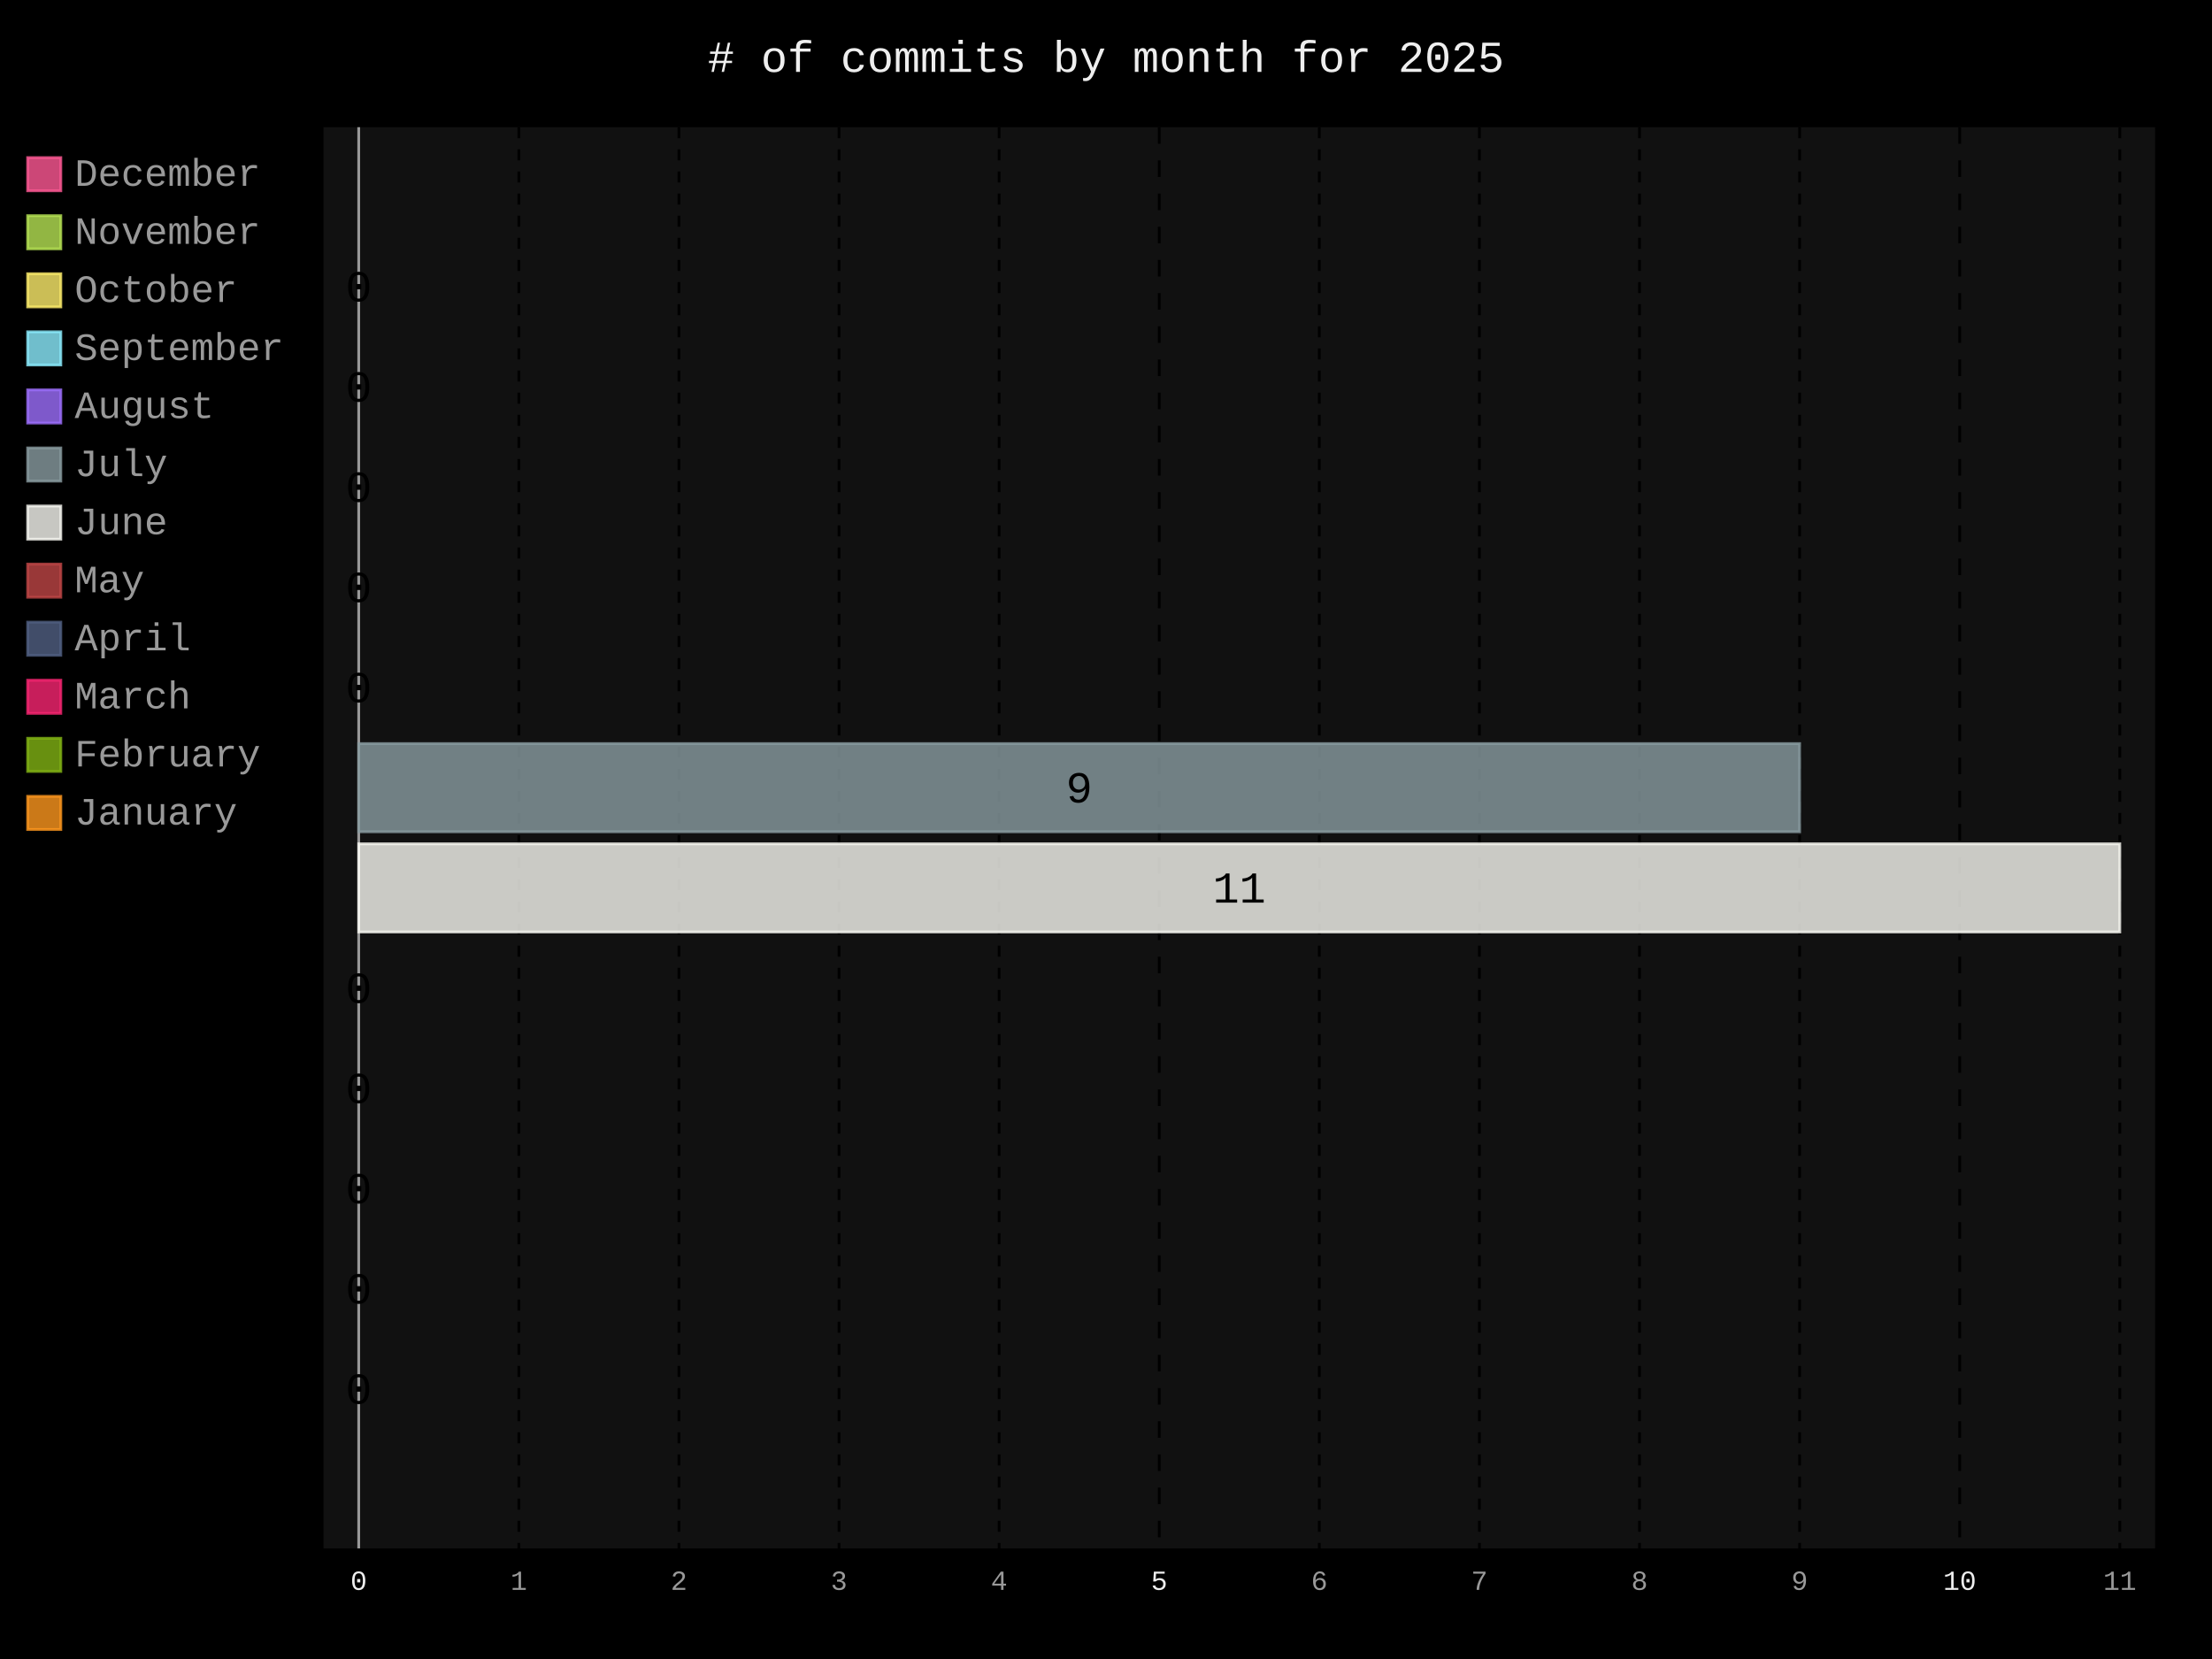
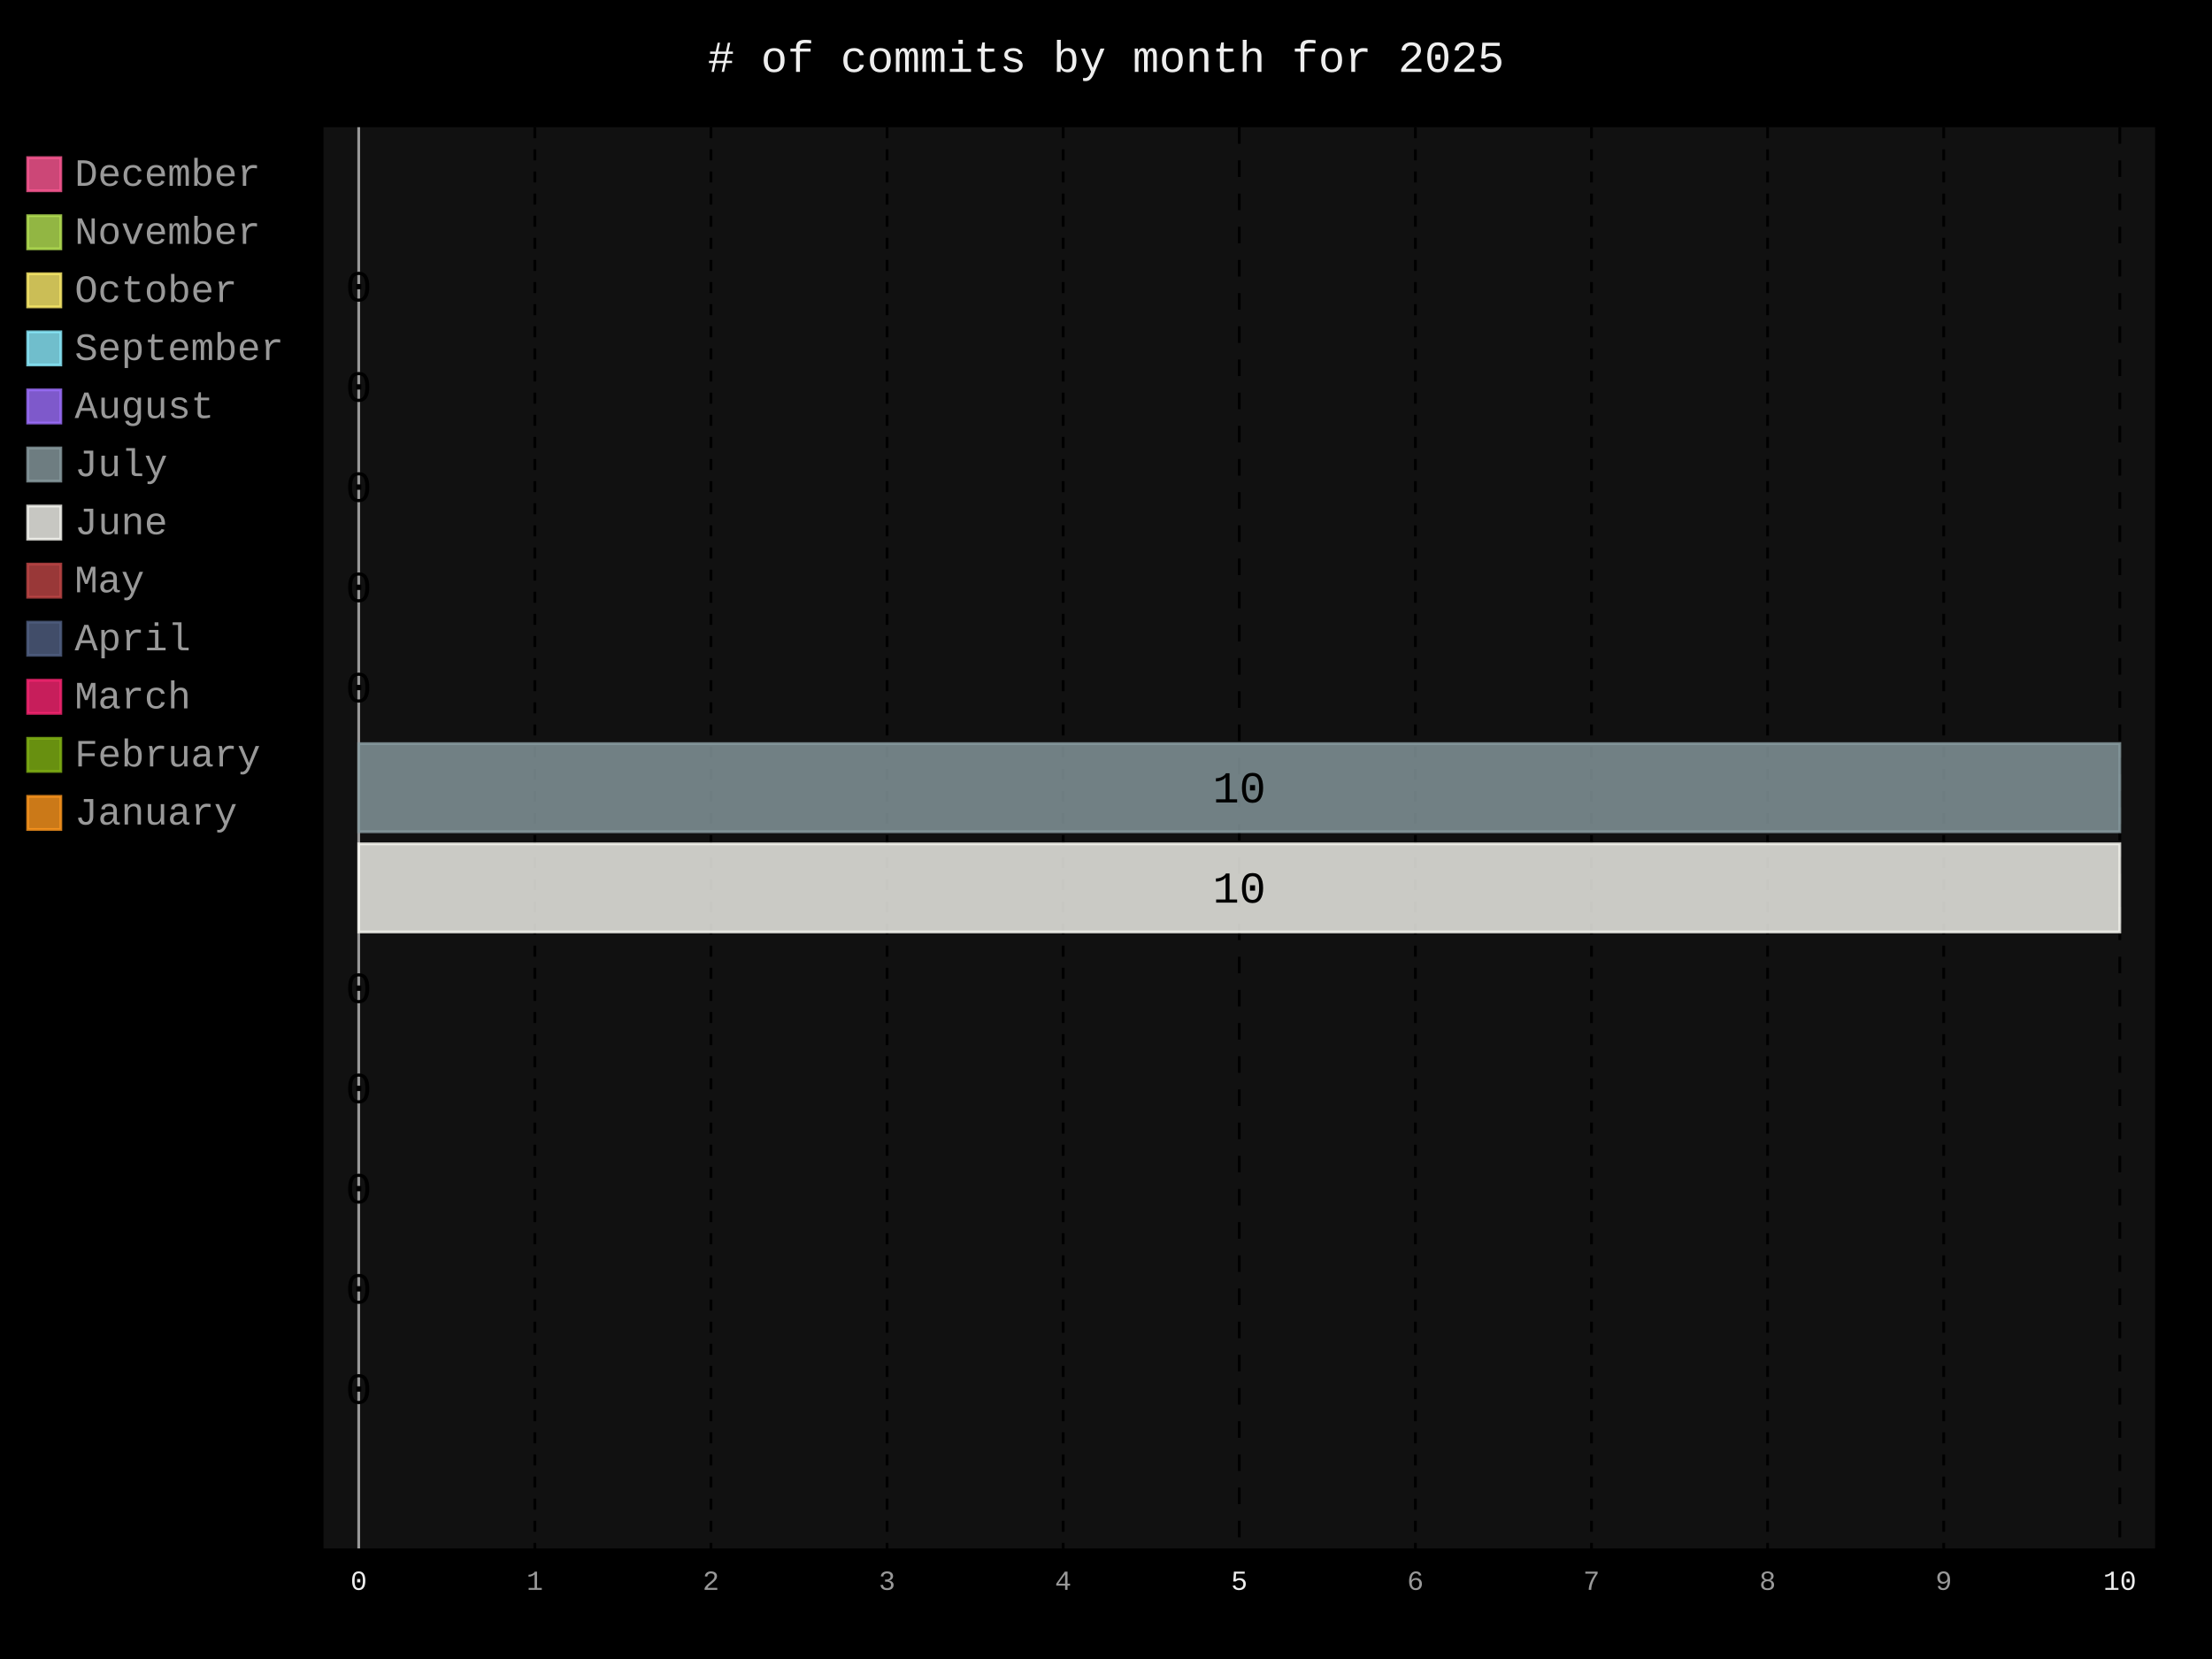
- <svg xmlns="http://www.w3.org/2000/svg" id="chart-0b288676-bfae-43af-b4dc-42181b861009" class="pygal-chart" viewBox="0 0 800 600">
+ <svg xmlns="http://www.w3.org/2000/svg" id="chart-f439eb75-a049-43df-a5c4-95bef40b9b63" class="pygal-chart" viewBox="0 0 800 600">
  <defs>
-     <style type="text/css">#chart-0b288676-bfae-43af-b4dc-42181b861009{-webkit-user-select:none;-webkit-font-smoothing:antialiased;font-family:Consolas,"Liberation Mono",Menlo,Courier,monospace}#chart-0b288676-bfae-43af-b4dc-42181b861009 .title{font-family:Consolas,"Liberation Mono",Menlo,Courier,monospace;font-size:16px}#chart-0b288676-bfae-43af-b4dc-42181b861009 .legends .legend text{font-family:Consolas,"Liberation Mono",Menlo,Courier,monospace;font-size:14px}#chart-0b288676-bfae-43af-b4dc-42181b861009 .axis text{font-family:Consolas,"Liberation Mono",Menlo,Courier,monospace;font-size:10px}#chart-0b288676-bfae-43af-b4dc-42181b861009 .axis text.major{font-family:Consolas,"Liberation Mono",Menlo,Courier,monospace;font-size:10px}#chart-0b288676-bfae-43af-b4dc-42181b861009 .text-overlay text.value{font-family:Consolas,"Liberation Mono",Menlo,Courier,monospace;font-size:16px}#chart-0b288676-bfae-43af-b4dc-42181b861009 .text-overlay text.label{font-family:Consolas,"Liberation Mono",Menlo,Courier,monospace;font-size:10px}#chart-0b288676-bfae-43af-b4dc-42181b861009 .tooltip{font-family:Consolas,"Liberation Mono",Menlo,Courier,monospace;font-size:14px}#chart-0b288676-bfae-43af-b4dc-42181b861009 text.no_data{font-family:Consolas,"Liberation Mono",Menlo,Courier,monospace;font-size:64px}
- #chart-0b288676-bfae-43af-b4dc-42181b861009{background-color:black}#chart-0b288676-bfae-43af-b4dc-42181b861009 path,#chart-0b288676-bfae-43af-b4dc-42181b861009 line,#chart-0b288676-bfae-43af-b4dc-42181b861009 rect,#chart-0b288676-bfae-43af-b4dc-42181b861009 circle{-webkit-transition:250ms;-moz-transition:250ms;transition:250ms}#chart-0b288676-bfae-43af-b4dc-42181b861009 .graph &gt; .background{fill:black}#chart-0b288676-bfae-43af-b4dc-42181b861009 .plot &gt; .background{fill:#111}#chart-0b288676-bfae-43af-b4dc-42181b861009 .graph{fill:#999}#chart-0b288676-bfae-43af-b4dc-42181b861009 text.no_data{fill:#eee}#chart-0b288676-bfae-43af-b4dc-42181b861009 .title{fill:#eee}#chart-0b288676-bfae-43af-b4dc-42181b861009 .legends .legend text{fill:#999}#chart-0b288676-bfae-43af-b4dc-42181b861009 .legends .legend:hover text{fill:#eee}#chart-0b288676-bfae-43af-b4dc-42181b861009 .axis .line{stroke:#eee}#chart-0b288676-bfae-43af-b4dc-42181b861009 .axis .guide.line{stroke:#555}#chart-0b288676-bfae-43af-b4dc-42181b861009 .axis .major.line{stroke:#999}#chart-0b288676-bfae-43af-b4dc-42181b861009 .axis text.major{fill:#eee}#chart-0b288676-bfae-43af-b4dc-42181b861009 .axis.y .guides:hover .guide.line,#chart-0b288676-bfae-43af-b4dc-42181b861009 .line-graph .axis.x .guides:hover .guide.line,#chart-0b288676-bfae-43af-b4dc-42181b861009 .stackedline-graph .axis.x .guides:hover .guide.line,#chart-0b288676-bfae-43af-b4dc-42181b861009 .xy-graph .axis.x .guides:hover .guide.line{stroke:#eee}#chart-0b288676-bfae-43af-b4dc-42181b861009 .axis .guides:hover text{fill:#eee}#chart-0b288676-bfae-43af-b4dc-42181b861009 .reactive{fill-opacity:.8;stroke-opacity:.8;stroke-width:1}#chart-0b288676-bfae-43af-b4dc-42181b861009 .ci{stroke:#999}#chart-0b288676-bfae-43af-b4dc-42181b861009 .reactive.active,#chart-0b288676-bfae-43af-b4dc-42181b861009 .active .reactive{fill-opacity:.4;stroke-opacity:.9;stroke-width:4}#chart-0b288676-bfae-43af-b4dc-42181b861009 .ci .reactive.active{stroke-width:1.5}#chart-0b288676-bfae-43af-b4dc-42181b861009 .series text{fill:#eee}#chart-0b288676-bfae-43af-b4dc-42181b861009 .tooltip rect{fill:#111;stroke:#eee;-webkit-transition:opacity 250ms;-moz-transition:opacity 250ms;transition:opacity 250ms}#chart-0b288676-bfae-43af-b4dc-42181b861009 .tooltip .label{fill:#999}#chart-0b288676-bfae-43af-b4dc-42181b861009 .tooltip .label{fill:#999}#chart-0b288676-bfae-43af-b4dc-42181b861009 .tooltip .legend{font-size:.8em;fill:#555}#chart-0b288676-bfae-43af-b4dc-42181b861009 .tooltip .x_label{font-size:.6em;fill:#eee}#chart-0b288676-bfae-43af-b4dc-42181b861009 .tooltip .xlink{font-size:.5em;text-decoration:underline}#chart-0b288676-bfae-43af-b4dc-42181b861009 .tooltip .value{font-size:1.5em}#chart-0b288676-bfae-43af-b4dc-42181b861009 .bound{font-size:.5em}#chart-0b288676-bfae-43af-b4dc-42181b861009 .max-value{font-size:.75em;fill:#555}#chart-0b288676-bfae-43af-b4dc-42181b861009 .map-element{fill:#111;stroke:#555 !important}#chart-0b288676-bfae-43af-b4dc-42181b861009 .map-element .reactive{fill-opacity:inherit;stroke-opacity:inherit}#chart-0b288676-bfae-43af-b4dc-42181b861009 .color-0,#chart-0b288676-bfae-43af-b4dc-42181b861009 .color-0 a:visited{stroke:#ff5995;fill:#ff5995}#chart-0b288676-bfae-43af-b4dc-42181b861009 .color-1,#chart-0b288676-bfae-43af-b4dc-42181b861009 .color-1 a:visited{stroke:#b6e354;fill:#b6e354}#chart-0b288676-bfae-43af-b4dc-42181b861009 .color-2,#chart-0b288676-bfae-43af-b4dc-42181b861009 .color-2 a:visited{stroke:#feed6c;fill:#feed6c}#chart-0b288676-bfae-43af-b4dc-42181b861009 .color-3,#chart-0b288676-bfae-43af-b4dc-42181b861009 .color-3 a:visited{stroke:#8cedff;fill:#8cedff}#chart-0b288676-bfae-43af-b4dc-42181b861009 .color-4,#chart-0b288676-bfae-43af-b4dc-42181b861009 .color-4 a:visited{stroke:#9e6ffe;fill:#9e6ffe}#chart-0b288676-bfae-43af-b4dc-42181b861009 .color-5,#chart-0b288676-bfae-43af-b4dc-42181b861009 .color-5 a:visited{stroke:#899ca1;fill:#899ca1}#chart-0b288676-bfae-43af-b4dc-42181b861009 .color-6,#chart-0b288676-bfae-43af-b4dc-42181b861009 .color-6 a:visited{stroke:#f8f8f2;fill:#f8f8f2}#chart-0b288676-bfae-43af-b4dc-42181b861009 .color-7,#chart-0b288676-bfae-43af-b4dc-42181b861009 .color-7 a:visited{stroke:#bf4646;fill:#bf4646}#chart-0b288676-bfae-43af-b4dc-42181b861009 .color-8,#chart-0b288676-bfae-43af-b4dc-42181b861009 .color-8 a:visited{stroke:#516083;fill:#516083}#chart-0b288676-bfae-43af-b4dc-42181b861009 .color-9,#chart-0b288676-bfae-43af-b4dc-42181b861009 .color-9 a:visited{stroke:#f92672;fill:#f92672}#chart-0b288676-bfae-43af-b4dc-42181b861009 .color-10,#chart-0b288676-bfae-43af-b4dc-42181b861009 .color-10 a:visited{stroke:#82b414;fill:#82b414}#chart-0b288676-bfae-43af-b4dc-42181b861009 .color-11,#chart-0b288676-bfae-43af-b4dc-42181b861009 .color-11 a:visited{stroke:#fd971f;fill:#fd971f}#chart-0b288676-bfae-43af-b4dc-42181b861009 .text-overlay .color-0 text{fill:black}#chart-0b288676-bfae-43af-b4dc-42181b861009 .text-overlay .color-1 text{fill:black}#chart-0b288676-bfae-43af-b4dc-42181b861009 .text-overlay .color-2 text{fill:black}#chart-0b288676-bfae-43af-b4dc-42181b861009 .text-overlay .color-3 text{fill:black}#chart-0b288676-bfae-43af-b4dc-42181b861009 .text-overlay .color-4 text{fill:black}#chart-0b288676-bfae-43af-b4dc-42181b861009 .text-overlay .color-5 text{fill:black}#chart-0b288676-bfae-43af-b4dc-42181b861009 .text-overlay .color-6 text{fill:black}#chart-0b288676-bfae-43af-b4dc-42181b861009 .text-overlay .color-7 text{fill:black}#chart-0b288676-bfae-43af-b4dc-42181b861009 .text-overlay .color-8 text{fill:black}#chart-0b288676-bfae-43af-b4dc-42181b861009 .text-overlay .color-9 text{fill:black}#chart-0b288676-bfae-43af-b4dc-42181b861009 .text-overlay .color-10 text{fill:black}#chart-0b288676-bfae-43af-b4dc-42181b861009 .text-overlay .color-11 text{fill:black}
- #chart-0b288676-bfae-43af-b4dc-42181b861009 text.no_data{text-anchor:middle}#chart-0b288676-bfae-43af-b4dc-42181b861009 .guide.line{fill:none}#chart-0b288676-bfae-43af-b4dc-42181b861009 .centered{text-anchor:middle}#chart-0b288676-bfae-43af-b4dc-42181b861009 .title{text-anchor:middle}#chart-0b288676-bfae-43af-b4dc-42181b861009 .legends .legend text{fill-opacity:1}#chart-0b288676-bfae-43af-b4dc-42181b861009 .axis.x text{text-anchor:middle}#chart-0b288676-bfae-43af-b4dc-42181b861009 .axis.x:not(.web) text[transform]{text-anchor:start}#chart-0b288676-bfae-43af-b4dc-42181b861009 .axis.x:not(.web) text[transform].backwards{text-anchor:end}#chart-0b288676-bfae-43af-b4dc-42181b861009 .axis.y text{text-anchor:end}#chart-0b288676-bfae-43af-b4dc-42181b861009 .axis.y text[transform].backwards{text-anchor:start}#chart-0b288676-bfae-43af-b4dc-42181b861009 .axis.y2 text{text-anchor:start}#chart-0b288676-bfae-43af-b4dc-42181b861009 .axis.y2 text[transform].backwards{text-anchor:end}#chart-0b288676-bfae-43af-b4dc-42181b861009 .axis .guide.line{stroke-dasharray:4,4;stroke:black}#chart-0b288676-bfae-43af-b4dc-42181b861009 .axis .major.guide.line{stroke-dasharray:6,6;stroke:black}#chart-0b288676-bfae-43af-b4dc-42181b861009 .horizontal .axis.y .guide.line,#chart-0b288676-bfae-43af-b4dc-42181b861009 .horizontal .axis.y2 .guide.line,#chart-0b288676-bfae-43af-b4dc-42181b861009 .vertical .axis.x .guide.line{opacity:0}#chart-0b288676-bfae-43af-b4dc-42181b861009 .horizontal .axis.always_show .guide.line,#chart-0b288676-bfae-43af-b4dc-42181b861009 .vertical .axis.always_show .guide.line{opacity:1 !important}#chart-0b288676-bfae-43af-b4dc-42181b861009 .axis.y .guides:hover .guide.line,#chart-0b288676-bfae-43af-b4dc-42181b861009 .axis.y2 .guides:hover .guide.line,#chart-0b288676-bfae-43af-b4dc-42181b861009 .axis.x .guides:hover .guide.line{opacity:1}#chart-0b288676-bfae-43af-b4dc-42181b861009 .axis .guides:hover text{opacity:1}#chart-0b288676-bfae-43af-b4dc-42181b861009 .nofill{fill:none}#chart-0b288676-bfae-43af-b4dc-42181b861009 .subtle-fill{fill-opacity:.2}#chart-0b288676-bfae-43af-b4dc-42181b861009 .dot{stroke-width:1px;fill-opacity:1;stroke-opacity:1}#chart-0b288676-bfae-43af-b4dc-42181b861009 .dot.active{stroke-width:5px}#chart-0b288676-bfae-43af-b4dc-42181b861009 .dot.negative{fill:transparent}#chart-0b288676-bfae-43af-b4dc-42181b861009 text,#chart-0b288676-bfae-43af-b4dc-42181b861009 tspan{stroke:none !important}#chart-0b288676-bfae-43af-b4dc-42181b861009 .series text.active{opacity:1}#chart-0b288676-bfae-43af-b4dc-42181b861009 .tooltip rect{fill-opacity:.95;stroke-width:.5}#chart-0b288676-bfae-43af-b4dc-42181b861009 .tooltip text{fill-opacity:1}#chart-0b288676-bfae-43af-b4dc-42181b861009 .showable{visibility:hidden}#chart-0b288676-bfae-43af-b4dc-42181b861009 .showable.shown{visibility:visible}#chart-0b288676-bfae-43af-b4dc-42181b861009 .gauge-background{fill:rgba(229,229,229,1);stroke:none}#chart-0b288676-bfae-43af-b4dc-42181b861009 .bg-lines{stroke:black;stroke-width:2px}</style>
+     <style type="text/css">#chart-f439eb75-a049-43df-a5c4-95bef40b9b63{-webkit-user-select:none;-webkit-font-smoothing:antialiased;font-family:Consolas,"Liberation Mono",Menlo,Courier,monospace}#chart-f439eb75-a049-43df-a5c4-95bef40b9b63 .title{font-family:Consolas,"Liberation Mono",Menlo,Courier,monospace;font-size:16px}#chart-f439eb75-a049-43df-a5c4-95bef40b9b63 .legends .legend text{font-family:Consolas,"Liberation Mono",Menlo,Courier,monospace;font-size:14px}#chart-f439eb75-a049-43df-a5c4-95bef40b9b63 .axis text{font-family:Consolas,"Liberation Mono",Menlo,Courier,monospace;font-size:10px}#chart-f439eb75-a049-43df-a5c4-95bef40b9b63 .axis text.major{font-family:Consolas,"Liberation Mono",Menlo,Courier,monospace;font-size:10px}#chart-f439eb75-a049-43df-a5c4-95bef40b9b63 .text-overlay text.value{font-family:Consolas,"Liberation Mono",Menlo,Courier,monospace;font-size:16px}#chart-f439eb75-a049-43df-a5c4-95bef40b9b63 .text-overlay text.label{font-family:Consolas,"Liberation Mono",Menlo,Courier,monospace;font-size:10px}#chart-f439eb75-a049-43df-a5c4-95bef40b9b63 .tooltip{font-family:Consolas,"Liberation Mono",Menlo,Courier,monospace;font-size:14px}#chart-f439eb75-a049-43df-a5c4-95bef40b9b63 text.no_data{font-family:Consolas,"Liberation Mono",Menlo,Courier,monospace;font-size:64px}
+ #chart-f439eb75-a049-43df-a5c4-95bef40b9b63{background-color:black}#chart-f439eb75-a049-43df-a5c4-95bef40b9b63 path,#chart-f439eb75-a049-43df-a5c4-95bef40b9b63 line,#chart-f439eb75-a049-43df-a5c4-95bef40b9b63 rect,#chart-f439eb75-a049-43df-a5c4-95bef40b9b63 circle{-webkit-transition:250ms;-moz-transition:250ms;transition:250ms}#chart-f439eb75-a049-43df-a5c4-95bef40b9b63 .graph &gt; .background{fill:black}#chart-f439eb75-a049-43df-a5c4-95bef40b9b63 .plot &gt; .background{fill:#111}#chart-f439eb75-a049-43df-a5c4-95bef40b9b63 .graph{fill:#999}#chart-f439eb75-a049-43df-a5c4-95bef40b9b63 text.no_data{fill:#eee}#chart-f439eb75-a049-43df-a5c4-95bef40b9b63 .title{fill:#eee}#chart-f439eb75-a049-43df-a5c4-95bef40b9b63 .legends .legend text{fill:#999}#chart-f439eb75-a049-43df-a5c4-95bef40b9b63 .legends .legend:hover text{fill:#eee}#chart-f439eb75-a049-43df-a5c4-95bef40b9b63 .axis .line{stroke:#eee}#chart-f439eb75-a049-43df-a5c4-95bef40b9b63 .axis .guide.line{stroke:#555}#chart-f439eb75-a049-43df-a5c4-95bef40b9b63 .axis .major.line{stroke:#999}#chart-f439eb75-a049-43df-a5c4-95bef40b9b63 .axis text.major{fill:#eee}#chart-f439eb75-a049-43df-a5c4-95bef40b9b63 .axis.y .guides:hover .guide.line,#chart-f439eb75-a049-43df-a5c4-95bef40b9b63 .line-graph .axis.x .guides:hover .guide.line,#chart-f439eb75-a049-43df-a5c4-95bef40b9b63 .stackedline-graph .axis.x .guides:hover .guide.line,#chart-f439eb75-a049-43df-a5c4-95bef40b9b63 .xy-graph .axis.x .guides:hover .guide.line{stroke:#eee}#chart-f439eb75-a049-43df-a5c4-95bef40b9b63 .axis .guides:hover text{fill:#eee}#chart-f439eb75-a049-43df-a5c4-95bef40b9b63 .reactive{fill-opacity:.8;stroke-opacity:.8;stroke-width:1}#chart-f439eb75-a049-43df-a5c4-95bef40b9b63 .ci{stroke:#999}#chart-f439eb75-a049-43df-a5c4-95bef40b9b63 .reactive.active,#chart-f439eb75-a049-43df-a5c4-95bef40b9b63 .active .reactive{fill-opacity:.4;stroke-opacity:.9;stroke-width:4}#chart-f439eb75-a049-43df-a5c4-95bef40b9b63 .ci .reactive.active{stroke-width:1.5}#chart-f439eb75-a049-43df-a5c4-95bef40b9b63 .series text{fill:#eee}#chart-f439eb75-a049-43df-a5c4-95bef40b9b63 .tooltip rect{fill:#111;stroke:#eee;-webkit-transition:opacity 250ms;-moz-transition:opacity 250ms;transition:opacity 250ms}#chart-f439eb75-a049-43df-a5c4-95bef40b9b63 .tooltip .label{fill:#999}#chart-f439eb75-a049-43df-a5c4-95bef40b9b63 .tooltip .label{fill:#999}#chart-f439eb75-a049-43df-a5c4-95bef40b9b63 .tooltip .legend{font-size:.8em;fill:#555}#chart-f439eb75-a049-43df-a5c4-95bef40b9b63 .tooltip .x_label{font-size:.6em;fill:#eee}#chart-f439eb75-a049-43df-a5c4-95bef40b9b63 .tooltip .xlink{font-size:.5em;text-decoration:underline}#chart-f439eb75-a049-43df-a5c4-95bef40b9b63 .tooltip .value{font-size:1.5em}#chart-f439eb75-a049-43df-a5c4-95bef40b9b63 .bound{font-size:.5em}#chart-f439eb75-a049-43df-a5c4-95bef40b9b63 .max-value{font-size:.75em;fill:#555}#chart-f439eb75-a049-43df-a5c4-95bef40b9b63 .map-element{fill:#111;stroke:#555 !important}#chart-f439eb75-a049-43df-a5c4-95bef40b9b63 .map-element .reactive{fill-opacity:inherit;stroke-opacity:inherit}#chart-f439eb75-a049-43df-a5c4-95bef40b9b63 .color-0,#chart-f439eb75-a049-43df-a5c4-95bef40b9b63 .color-0 a:visited{stroke:#ff5995;fill:#ff5995}#chart-f439eb75-a049-43df-a5c4-95bef40b9b63 .color-1,#chart-f439eb75-a049-43df-a5c4-95bef40b9b63 .color-1 a:visited{stroke:#b6e354;fill:#b6e354}#chart-f439eb75-a049-43df-a5c4-95bef40b9b63 .color-2,#chart-f439eb75-a049-43df-a5c4-95bef40b9b63 .color-2 a:visited{stroke:#feed6c;fill:#feed6c}#chart-f439eb75-a049-43df-a5c4-95bef40b9b63 .color-3,#chart-f439eb75-a049-43df-a5c4-95bef40b9b63 .color-3 a:visited{stroke:#8cedff;fill:#8cedff}#chart-f439eb75-a049-43df-a5c4-95bef40b9b63 .color-4,#chart-f439eb75-a049-43df-a5c4-95bef40b9b63 .color-4 a:visited{stroke:#9e6ffe;fill:#9e6ffe}#chart-f439eb75-a049-43df-a5c4-95bef40b9b63 .color-5,#chart-f439eb75-a049-43df-a5c4-95bef40b9b63 .color-5 a:visited{stroke:#899ca1;fill:#899ca1}#chart-f439eb75-a049-43df-a5c4-95bef40b9b63 .color-6,#chart-f439eb75-a049-43df-a5c4-95bef40b9b63 .color-6 a:visited{stroke:#f8f8f2;fill:#f8f8f2}#chart-f439eb75-a049-43df-a5c4-95bef40b9b63 .color-7,#chart-f439eb75-a049-43df-a5c4-95bef40b9b63 .color-7 a:visited{stroke:#bf4646;fill:#bf4646}#chart-f439eb75-a049-43df-a5c4-95bef40b9b63 .color-8,#chart-f439eb75-a049-43df-a5c4-95bef40b9b63 .color-8 a:visited{stroke:#516083;fill:#516083}#chart-f439eb75-a049-43df-a5c4-95bef40b9b63 .color-9,#chart-f439eb75-a049-43df-a5c4-95bef40b9b63 .color-9 a:visited{stroke:#f92672;fill:#f92672}#chart-f439eb75-a049-43df-a5c4-95bef40b9b63 .color-10,#chart-f439eb75-a049-43df-a5c4-95bef40b9b63 .color-10 a:visited{stroke:#82b414;fill:#82b414}#chart-f439eb75-a049-43df-a5c4-95bef40b9b63 .color-11,#chart-f439eb75-a049-43df-a5c4-95bef40b9b63 .color-11 a:visited{stroke:#fd971f;fill:#fd971f}#chart-f439eb75-a049-43df-a5c4-95bef40b9b63 .text-overlay .color-0 text{fill:black}#chart-f439eb75-a049-43df-a5c4-95bef40b9b63 .text-overlay .color-1 text{fill:black}#chart-f439eb75-a049-43df-a5c4-95bef40b9b63 .text-overlay .color-2 text{fill:black}#chart-f439eb75-a049-43df-a5c4-95bef40b9b63 .text-overlay .color-3 text{fill:black}#chart-f439eb75-a049-43df-a5c4-95bef40b9b63 .text-overlay .color-4 text{fill:black}#chart-f439eb75-a049-43df-a5c4-95bef40b9b63 .text-overlay .color-5 text{fill:black}#chart-f439eb75-a049-43df-a5c4-95bef40b9b63 .text-overlay .color-6 text{fill:black}#chart-f439eb75-a049-43df-a5c4-95bef40b9b63 .text-overlay .color-7 text{fill:black}#chart-f439eb75-a049-43df-a5c4-95bef40b9b63 .text-overlay .color-8 text{fill:black}#chart-f439eb75-a049-43df-a5c4-95bef40b9b63 .text-overlay .color-9 text{fill:black}#chart-f439eb75-a049-43df-a5c4-95bef40b9b63 .text-overlay .color-10 text{fill:black}#chart-f439eb75-a049-43df-a5c4-95bef40b9b63 .text-overlay .color-11 text{fill:black}
+ #chart-f439eb75-a049-43df-a5c4-95bef40b9b63 text.no_data{text-anchor:middle}#chart-f439eb75-a049-43df-a5c4-95bef40b9b63 .guide.line{fill:none}#chart-f439eb75-a049-43df-a5c4-95bef40b9b63 .centered{text-anchor:middle}#chart-f439eb75-a049-43df-a5c4-95bef40b9b63 .title{text-anchor:middle}#chart-f439eb75-a049-43df-a5c4-95bef40b9b63 .legends .legend text{fill-opacity:1}#chart-f439eb75-a049-43df-a5c4-95bef40b9b63 .axis.x text{text-anchor:middle}#chart-f439eb75-a049-43df-a5c4-95bef40b9b63 .axis.x:not(.web) text[transform]{text-anchor:start}#chart-f439eb75-a049-43df-a5c4-95bef40b9b63 .axis.x:not(.web) text[transform].backwards{text-anchor:end}#chart-f439eb75-a049-43df-a5c4-95bef40b9b63 .axis.y text{text-anchor:end}#chart-f439eb75-a049-43df-a5c4-95bef40b9b63 .axis.y text[transform].backwards{text-anchor:start}#chart-f439eb75-a049-43df-a5c4-95bef40b9b63 .axis.y2 text{text-anchor:start}#chart-f439eb75-a049-43df-a5c4-95bef40b9b63 .axis.y2 text[transform].backwards{text-anchor:end}#chart-f439eb75-a049-43df-a5c4-95bef40b9b63 .axis .guide.line{stroke-dasharray:4,4;stroke:black}#chart-f439eb75-a049-43df-a5c4-95bef40b9b63 .axis .major.guide.line{stroke-dasharray:6,6;stroke:black}#chart-f439eb75-a049-43df-a5c4-95bef40b9b63 .horizontal .axis.y .guide.line,#chart-f439eb75-a049-43df-a5c4-95bef40b9b63 .horizontal .axis.y2 .guide.line,#chart-f439eb75-a049-43df-a5c4-95bef40b9b63 .vertical .axis.x .guide.line{opacity:0}#chart-f439eb75-a049-43df-a5c4-95bef40b9b63 .horizontal .axis.always_show .guide.line,#chart-f439eb75-a049-43df-a5c4-95bef40b9b63 .vertical .axis.always_show .guide.line{opacity:1 !important}#chart-f439eb75-a049-43df-a5c4-95bef40b9b63 .axis.y .guides:hover .guide.line,#chart-f439eb75-a049-43df-a5c4-95bef40b9b63 .axis.y2 .guides:hover .guide.line,#chart-f439eb75-a049-43df-a5c4-95bef40b9b63 .axis.x .guides:hover .guide.line{opacity:1}#chart-f439eb75-a049-43df-a5c4-95bef40b9b63 .axis .guides:hover text{opacity:1}#chart-f439eb75-a049-43df-a5c4-95bef40b9b63 .nofill{fill:none}#chart-f439eb75-a049-43df-a5c4-95bef40b9b63 .subtle-fill{fill-opacity:.2}#chart-f439eb75-a049-43df-a5c4-95bef40b9b63 .dot{stroke-width:1px;fill-opacity:1;stroke-opacity:1}#chart-f439eb75-a049-43df-a5c4-95bef40b9b63 .dot.active{stroke-width:5px}#chart-f439eb75-a049-43df-a5c4-95bef40b9b63 .dot.negative{fill:transparent}#chart-f439eb75-a049-43df-a5c4-95bef40b9b63 text,#chart-f439eb75-a049-43df-a5c4-95bef40b9b63 tspan{stroke:none !important}#chart-f439eb75-a049-43df-a5c4-95bef40b9b63 .series text.active{opacity:1}#chart-f439eb75-a049-43df-a5c4-95bef40b9b63 .tooltip rect{fill-opacity:.95;stroke-width:.5}#chart-f439eb75-a049-43df-a5c4-95bef40b9b63 .tooltip text{fill-opacity:1}#chart-f439eb75-a049-43df-a5c4-95bef40b9b63 .showable{visibility:hidden}#chart-f439eb75-a049-43df-a5c4-95bef40b9b63 .showable.shown{visibility:visible}#chart-f439eb75-a049-43df-a5c4-95bef40b9b63 .gauge-background{fill:rgba(229,229,229,1);stroke:none}#chart-f439eb75-a049-43df-a5c4-95bef40b9b63 .bg-lines{stroke:black;stroke-width:2px}</style>
  </defs>
  <g class="graph horizontalbar-graph horizontal">
    <rect x="0" y="0" width="800" height="600" class="background" />
    <g transform="translate(117, 46)" class="plot">
      <rect x="0" y="0" width="662.4" height="514" class="background" />
      <g class="axis x always_show">
        <g class="guides">
          <path d="M12.738 0 v514" class="axis major line" />
          <text x="12.738" y="529.0" class="major">0</text>
        </g>
        <g class="guides">
-           <path d="M70.641 0 v514" class="guide line" />
-           <text x="70.641" y="529.0" class="">1</text>
-         </g>
-         <g class="guides">
-           <path d="M128.543 0 v514" class="guide line" />
-           <text x="128.543" y="529.0" class="">2</text>
-         </g>
-         <g class="guides">
-           <path d="M186.445 0 v514" class="guide line" />
-           <text x="186.445" y="529.0" class="">3</text>
-         </g>
-         <g class="guides">
-           <path d="M244.347 0 v514" class="guide line" />
-           <text x="244.347" y="529.0" class="">4</text>
-         </g>
-         <g class="guides">
-           <path d="M302.249 0 v514" class="major guide line" />
-           <text x="302.249" y="529.0" class="major">5</text>
-         </g>
-         <g class="guides">
-           <path d="M360.151 0 v514" class="guide line" />
-           <text x="360.151" y="529.0" class="">6</text>
-         </g>
-         <g class="guides">
-           <path d="M418.053 0 v514" class="guide line" />
-           <text x="418.053" y="529.0" class="">7</text>
-         </g>
-         <g class="guides">
-           <path d="M475.955 0 v514" class="guide line" />
-           <text x="475.955" y="529.0" class="">8</text>
-         </g>
-         <g class="guides">
-           <path d="M533.857 0 v514" class="guide line" />
-           <text x="533.857" y="529.0" class="">9</text>
-         </g>
-         <g class="guides">
-           <path d="M591.759 0 v514" class="major guide line" />
-           <text x="591.759" y="529.0" class="major">10</text>
-         </g>
-         <g class="guides">
-           <path d="M649.662 0 v514" class="guide line" />
-           <text x="649.662" y="529.0" class="">11</text>
+           <path d="M76.431 0 v514" class="guide line" />
+           <text x="76.431" y="529.0" class="">1</text>
+         </g>
+         <g class="guides">
+           <path d="M140.123 0 v514" class="guide line" />
+           <text x="140.123" y="529.0" class="">2</text>
+         </g>
+         <g class="guides">
+           <path d="M203.815 0 v514" class="guide line" />
+           <text x="203.815" y="529.0" class="">3</text>
+         </g>
+         <g class="guides">
+           <path d="M267.508 0 v514" class="guide line" />
+           <text x="267.508" y="529.0" class="">4</text>
+         </g>
+         <g class="guides">
+           <path d="M331.2 0 v514" class="major guide line" />
+           <text x="331.2" y="529.0" class="major">5</text>
+         </g>
+         <g class="guides">
+           <path d="M394.892 0 v514" class="guide line" />
+           <text x="394.892" y="529.0" class="">6</text>
+         </g>
+         <g class="guides">
+           <path d="M458.585 0 v514" class="guide line" />
+           <text x="458.585" y="529.0" class="">7</text>
+         </g>
+         <g class="guides">
+           <path d="M522.277 0 v514" class="guide line" />
+           <text x="522.277" y="529.0" class="">8</text>
+         </g>
+         <g class="guides">
+           <path d="M585.969 0 v514" class="guide line" />
+           <text x="585.969" y="529.0" class="">9</text>
+         </g>
+         <g class="guides">
+           <path d="M649.662 0 v514" class="major guide line" />
+           <text x="649.662" y="529.0" class="major">10</text>
        </g>
      </g>
      <g class="series serie-11 color-11">
        <g class="bars">
          <g class="bar">
            <rect x="12.738" y="440.393" rx="0" ry="0" height="31.894" class="rect reactive tooltip-trigger" />
          </g>
        </g>
      </g>
      <g class="series serie-10 color-10">
        <g class="bars">
          <g class="bar">
            <rect x="12.738" y="404.149" rx="0" ry="0" height="31.894" class="rect reactive tooltip-trigger" />
          </g>
        </g>
      </g>
      <g class="series serie-9 color-9">
        <g class="bars">
          <g class="bar">
            <rect x="12.738" y="367.905" rx="0" ry="0" height="31.894" class="rect reactive tooltip-trigger" />
          </g>
        </g>
      </g>
      <g class="series serie-8 color-8">
        <g class="bars">
          <g class="bar">
            <rect x="12.738" y="331.662" rx="0" ry="0" height="31.894" class="rect reactive tooltip-trigger" />
          </g>
        </g>
      </g>
      <g class="series serie-7 color-7">
        <g class="bars">
          <g class="bar">
            <rect x="12.738" y="295.418" rx="0" ry="0" height="31.894" class="rect reactive tooltip-trigger" />
          </g>
        </g>
      </g>
      <g class="series serie-6 color-6">
        <g class="bars">
          <g class="bar">
            <rect x="12.738" y="259.175" rx="0" ry="0" width="636.923" height="31.894" class="rect reactive tooltip-trigger" />
          </g>
        </g>
      </g>
      <g class="series serie-5 color-5">
        <g class="bars">
          <g class="bar">
-             <rect x="12.738" y="222.931" rx="0" ry="0" width="521.119" height="31.894" class="rect reactive tooltip-trigger" />
+             <rect x="12.738" y="222.931" rx="0" ry="0" width="636.923" height="31.894" class="rect reactive tooltip-trigger" />
          </g>
        </g>
      </g>
      <g class="series serie-4 color-4">
        <g class="bars">
          <g class="bar">
            <rect x="12.738" y="186.687" rx="0" ry="0" height="31.894" class="rect reactive tooltip-trigger" />
          </g>
        </g>
      </g>
      <g class="series serie-3 color-3">
        <g class="bars">
          <g class="bar">
            <rect x="12.738" y="150.444" rx="0" ry="0" height="31.894" class="rect reactive tooltip-trigger" />
          </g>
        </g>
      </g>
      <g class="series serie-2 color-2">
        <g class="bars">
          <g class="bar">
            <rect x="12.738" y="114.2" rx="0" ry="0" height="31.894" class="rect reactive tooltip-trigger" />
          </g>
        </g>
      </g>
      <g class="series serie-1 color-1">
        <g class="bars">
          <g class="bar">
            <rect x="12.738" y="77.957" rx="0" ry="0" height="31.894" class="rect reactive tooltip-trigger" />
          </g>
        </g>
      </g>
      <g class="series serie-0 color-0">
        <g class="bars">
          <g class="bar">
            <rect x="12.738" y="41.713" rx="0" ry="0" height="31.894" class="rect reactive tooltip-trigger" />
          </g>
        </g>
      </g>
    </g>
    <g class="titles">
      <text x="400.0" y="26" class="title plot_title"># of commits by month for 2025</text>
    </g>
    <g transform="translate(117, 46)" class="plot overlay">
      <g class="series serie-11 color-11" />
      <g class="series serie-10 color-10" />
      <g class="series serie-9 color-9" />
      <g class="series serie-8 color-8" />
      <g class="series serie-7 color-7" />
      <g class="series serie-6 color-6" />
      <g class="series serie-5 color-5" />
      <g class="series serie-4 color-4" />
      <g class="series serie-3 color-3" />
      <g class="series serie-2 color-2" />
      <g class="series serie-1 color-1" />
      <g class="series serie-0 color-0" />
    </g>
    <g transform="translate(117, 46)" class="plot text-overlay">
      <g class="series serie-11 color-11">
        <text text-anchor="middle" x="12.738" y="461.673" class="value">0</text>
      </g>
      <g class="series serie-10 color-10">
        <text text-anchor="middle" x="12.738" y="425.429" class="value">0</text>
      </g>
      <g class="series serie-9 color-9">
        <text text-anchor="middle" x="12.738" y="389.186" class="value">0</text>
      </g>
      <g class="series serie-8 color-8">
        <text text-anchor="middle" x="12.738" y="352.942" class="value">0</text>
      </g>
      <g class="series serie-7 color-7">
        <text text-anchor="middle" x="12.738" y="316.699" class="value">0</text>
      </g>
      <g class="series serie-6 color-6">
-         <text text-anchor="middle" x="331.2" y="280.455" class="value">11</text>
+         <text text-anchor="middle" x="331.2" y="280.455" class="value">10</text>
      </g>
      <g class="series serie-5 color-5">
-         <text text-anchor="middle" x="273.298" y="244.212" class="value">9</text>
+         <text text-anchor="middle" x="331.2" y="244.212" class="value">10</text>
      </g>
      <g class="series serie-4 color-4">
        <text text-anchor="middle" x="12.738" y="207.968" class="value">0</text>
      </g>
      <g class="series serie-3 color-3">
        <text text-anchor="middle" x="12.738" y="171.724" class="value">0</text>
      </g>
      <g class="series serie-2 color-2">
        <text text-anchor="middle" x="12.738" y="135.481" class="value">0</text>
      </g>
      <g class="series serie-1 color-1">
        <text text-anchor="middle" x="12.738" y="99.237" class="value">0</text>
      </g>
      <g class="series serie-0 color-0">
        <text text-anchor="middle" x="12.738" y="62.994" class="value">0</text>
      </g>
    </g>
    <g transform="translate(117, 46)" class="plot tooltip-overlay">
      <g transform="translate(0 0)" style="opacity: 0" class="tooltip">
        <rect rx="0" ry="0" width="0" height="0" class="tooltip-box" />
        <g class="text" />
      </g>
    </g>
    <g transform="translate(10, 56)" class="legends">
      <g id="activate-serie-0" class="legend reactive activate-serie">
        <rect x="0.0" y="1.0" width="12" height="12" class="color-0 reactive" />
        <text x="17.0" y="11.2">December</text>
      </g>
      <g id="activate-serie-1" class="legend reactive activate-serie">
        <rect x="0.0" y="22.0" width="12" height="12" class="color-1 reactive" />
        <text x="17.0" y="32.2">November</text>
      </g>
      <g id="activate-serie-2" class="legend reactive activate-serie">
        <rect x="0.0" y="43.0" width="12" height="12" class="color-2 reactive" />
        <text x="17.0" y="53.2">October</text>
      </g>
      <g id="activate-serie-3" class="legend reactive activate-serie">
        <rect x="0.0" y="64.0" width="12" height="12" class="color-3 reactive" />
        <text x="17.0" y="74.2">September</text>
      </g>
      <g id="activate-serie-4" class="legend reactive activate-serie">
        <rect x="0.0" y="85.0" width="12" height="12" class="color-4 reactive" />
        <text x="17.0" y="95.2">August</text>
      </g>
      <g id="activate-serie-5" class="legend reactive activate-serie">
        <rect x="0.0" y="106.0" width="12" height="12" class="color-5 reactive" />
        <text x="17.0" y="116.2">July</text>
      </g>
      <g id="activate-serie-6" class="legend reactive activate-serie">
        <rect x="0.0" y="127.0" width="12" height="12" class="color-6 reactive" />
        <text x="17.0" y="137.2">June</text>
      </g>
      <g id="activate-serie-7" class="legend reactive activate-serie">
        <rect x="0.0" y="148.0" width="12" height="12" class="color-7 reactive" />
        <text x="17.0" y="158.2">May</text>
      </g>
      <g id="activate-serie-8" class="legend reactive activate-serie">
        <rect x="0.0" y="169.0" width="12" height="12" class="color-8 reactive" />
        <text x="17.0" y="179.2">April</text>
      </g>
      <g id="activate-serie-9" class="legend reactive activate-serie">
        <rect x="0.0" y="190.0" width="12" height="12" class="color-9 reactive" />
        <text x="17.0" y="200.2">March</text>
      </g>
      <g id="activate-serie-10" class="legend reactive activate-serie">
        <rect x="0.0" y="211.0" width="12" height="12" class="color-10 reactive" />
        <text x="17.0" y="221.2">February</text>
      </g>
      <g id="activate-serie-11" class="legend reactive activate-serie">
        <rect x="0.0" y="232.0" width="12" height="12" class="color-11 reactive" />
        <text x="17.0" y="242.2">January</text>
      </g>
    </g>
    <g transform="translate(790, 56)" class="legends" />
  </g>
</svg>
